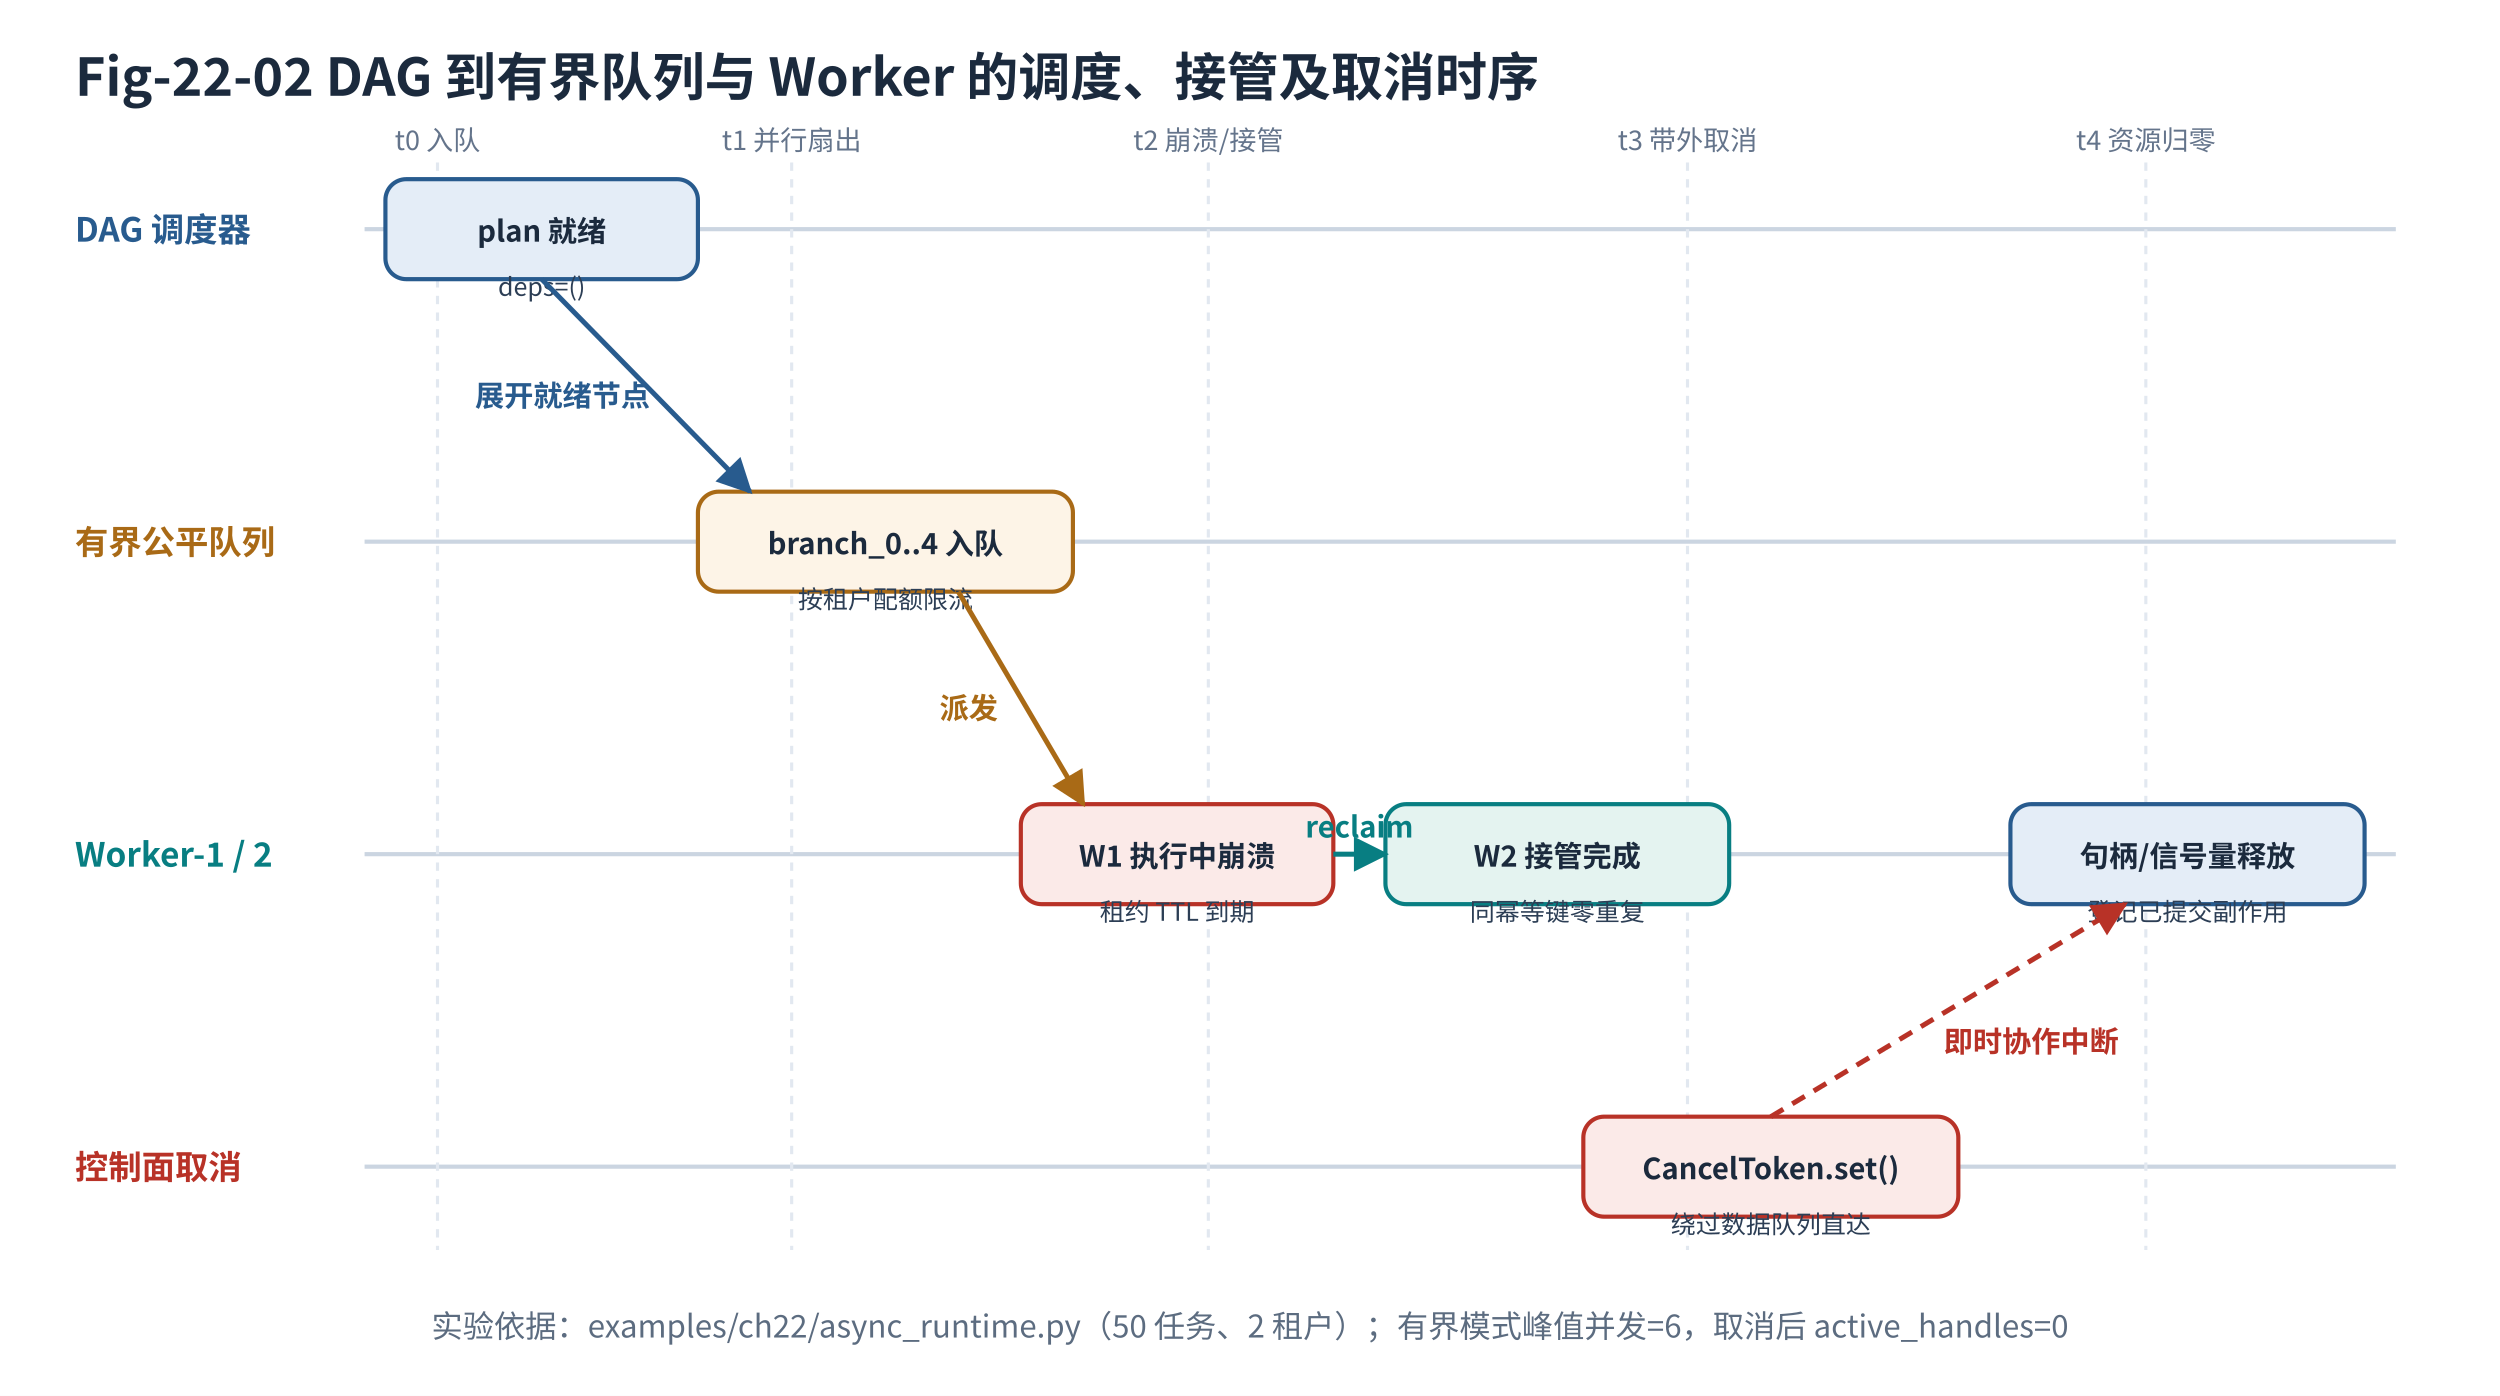
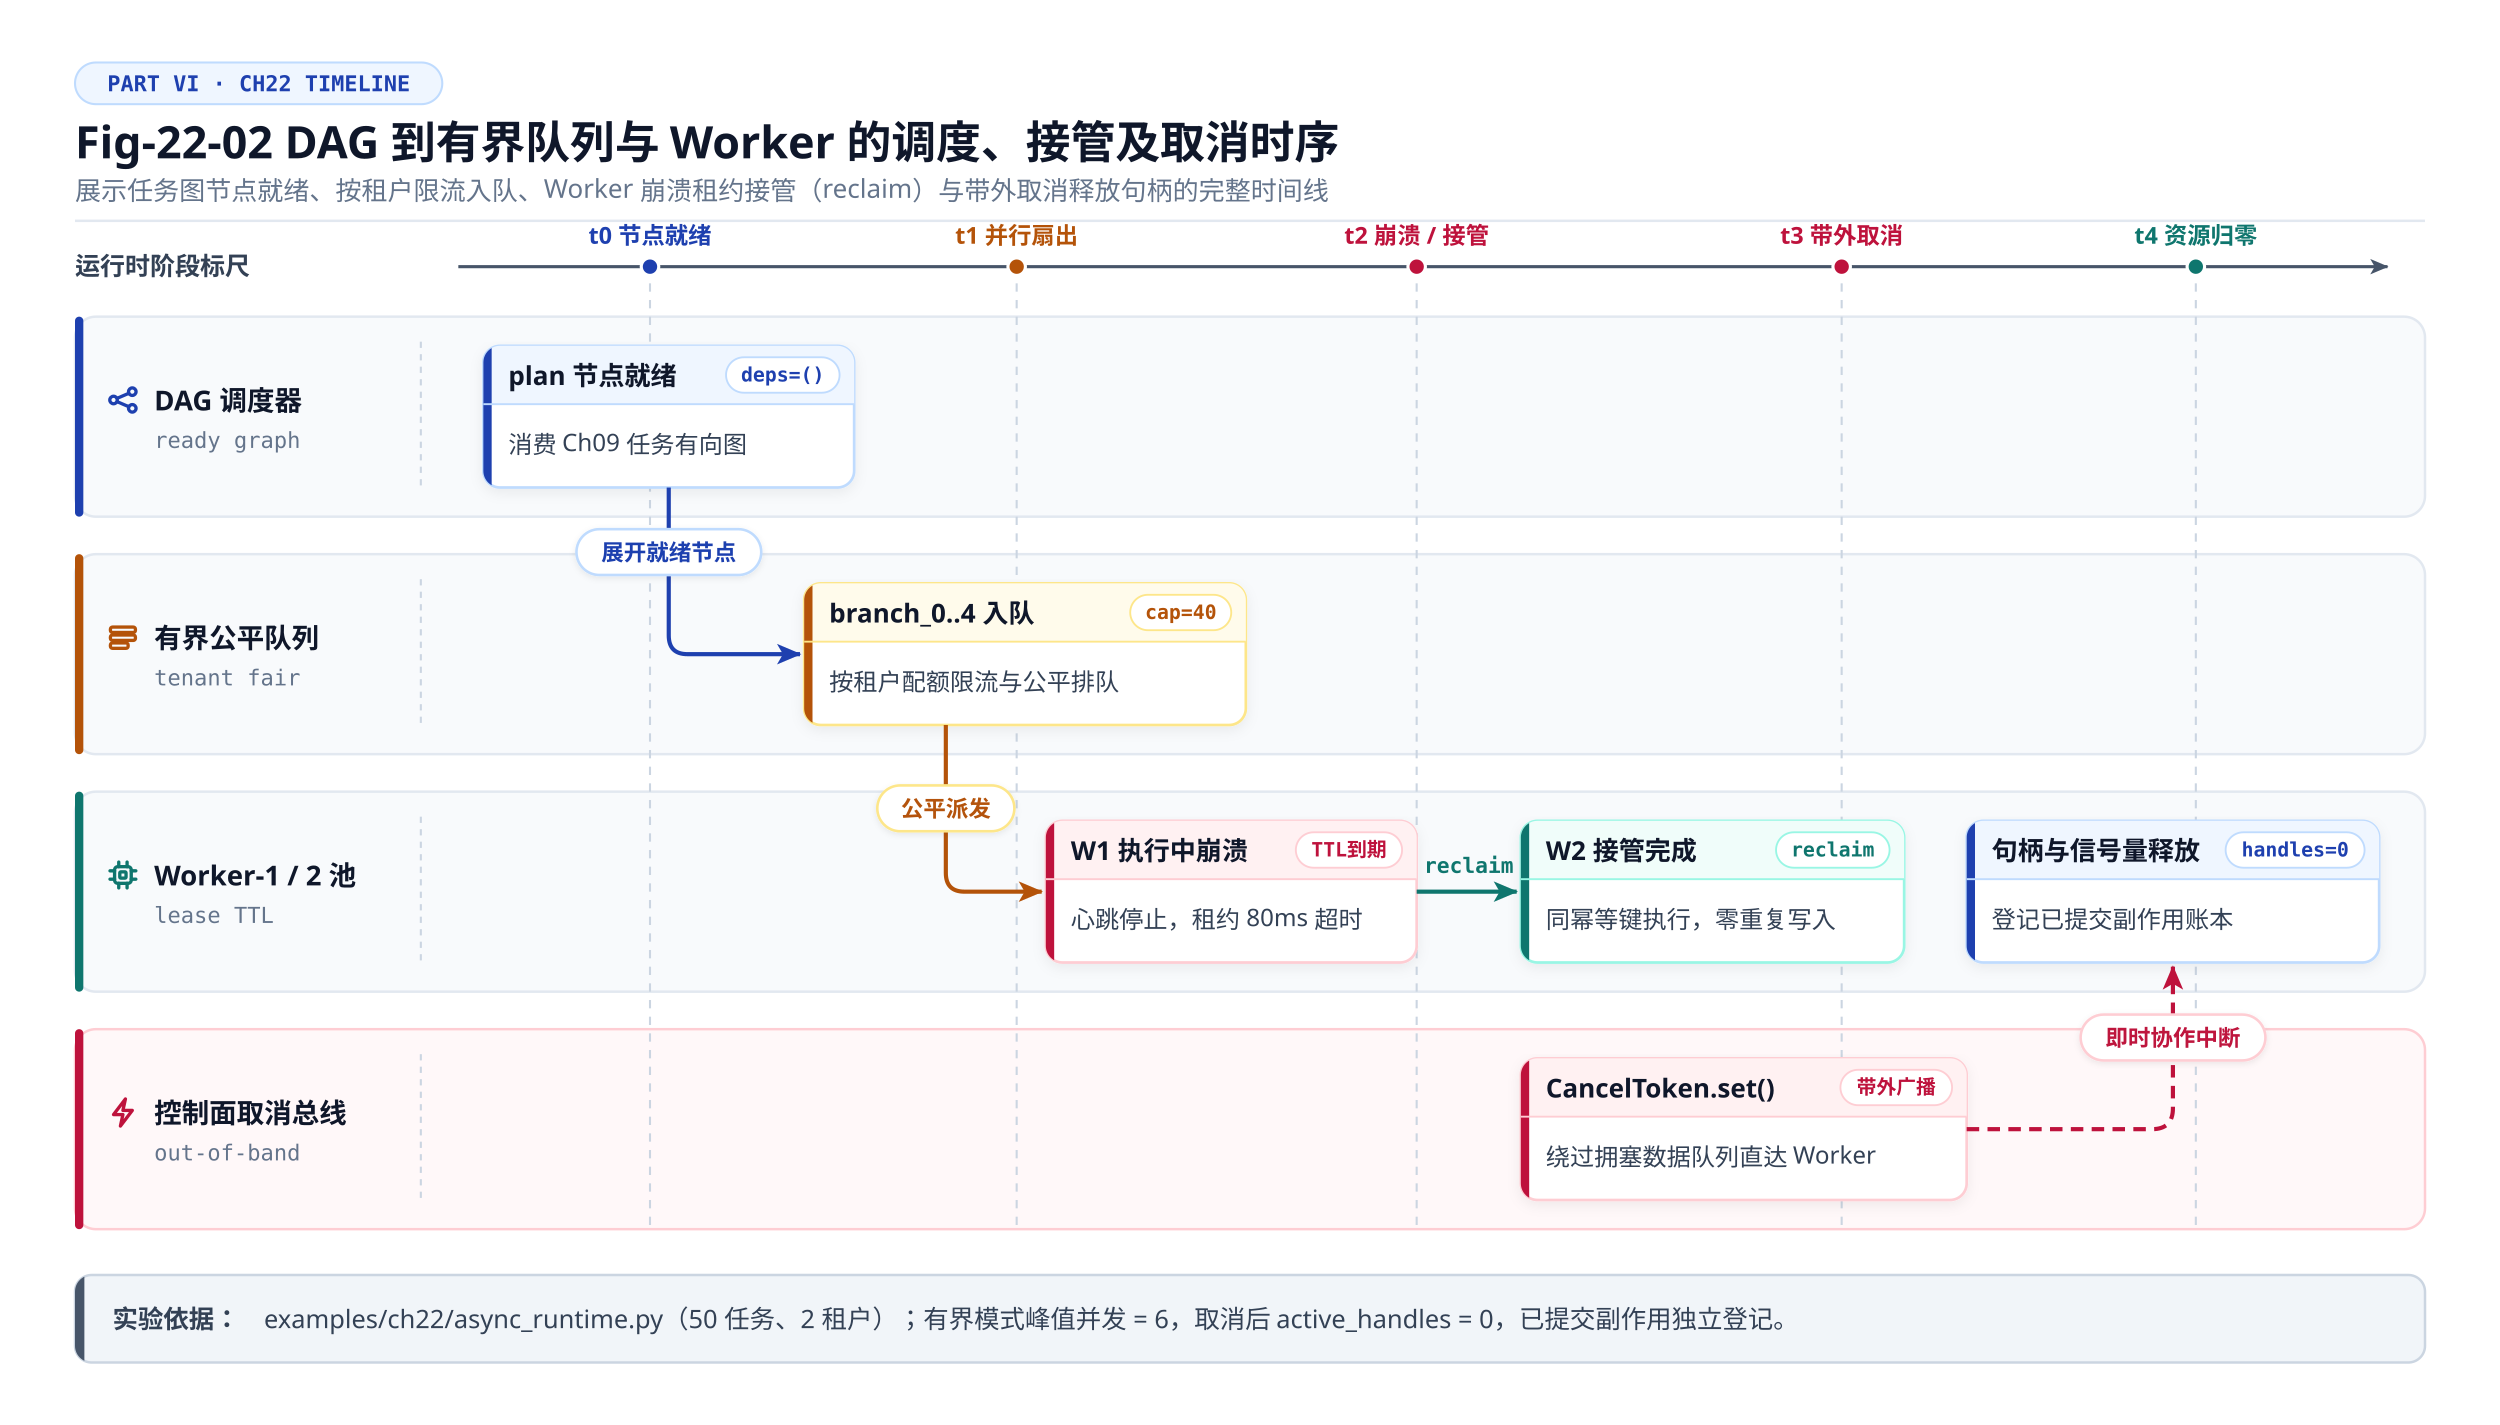
- <svg xmlns="http://www.w3.org/2000/svg" width="1200" height="670" viewBox="0 0 1200 670" role="img" aria-labelledby="title desc">
+ <svg xmlns="http://www.w3.org/2000/svg" width="1200" height="684" viewBox="0 0 1200 684" role="img" aria-labelledby="title desc">
  <defs>
-     <marker id="blue" viewBox="0 0 10 10" refX="9" refY="5" markerWidth="7" markerHeight="7" orient="auto">
-       <path d="M0 0 10 5 0 10Z" fill="#285b8e" />
-     </marker>
-     <marker id="teal" viewBox="0 0 10 10" refX="9" refY="5" markerWidth="7" markerHeight="7" orient="auto">
-       <path d="M0 0 10 5 0 10Z" fill="#087e82" />
-     </marker>
-     <marker id="amber" viewBox="0 0 10 10" refX="9" refY="5" markerWidth="7" markerHeight="7" orient="auto">
-       <path d="M0 0 10 5 0 10Z" fill="#a96a16" />
-     </marker>
-     <marker id="red" viewBox="0 0 10 10" refX="9" refY="5" markerWidth="7" markerHeight="7" orient="auto">
-       <path d="M0 0 10 5 0 10Z" fill="#b83227" />
-     </marker>
-     <marker id="gray" viewBox="0 0 10 10" refX="9" refY="5" markerWidth="7" markerHeight="7" orient="auto">
-       <path d="M0 0 10 5 0 10Z" fill="#5c6c80" />
+     <filter id="card-shadow" x="-6%" y="-6%" width="112%" height="118%">
+       <feDropShadow dx="0" dy="2" stdDeviation="3" flood-color="#0F172A" flood-opacity="0.065" />
+     </filter>
+     <filter id="pill-shadow" x="-10%" y="-20%" width="120%" height="140%">
+       <feDropShadow dx="0" dy="1" stdDeviation="1.5" flood-color="#0F172A" flood-opacity="0.08" />
+     </filter>
+     <marker id="arr-navy" viewBox="0 0 10 10" refX="8.5" refY="5" markerWidth="6.5" markerHeight="6.5" orient="auto-start-reverse">
+       <path d="M 0 1.2 L 9 5 L 0 8.8 L 2.2 5 Z" fill="#1E40AF" />
+     </marker>
+     <marker id="arr-teal" viewBox="0 0 10 10" refX="8.5" refY="5" markerWidth="6.5" markerHeight="6.5" orient="auto-start-reverse">
+       <path d="M 0 1.2 L 9 5 L 0 8.8 L 2.2 5 Z" fill="#0F766E" />
+     </marker>
+     <marker id="arr-amber" viewBox="0 0 10 10" refX="8.5" refY="5" markerWidth="6.5" markerHeight="6.5" orient="auto-start-reverse">
+       <path d="M 0 1.2 L 9 5 L 0 8.8 L 2.2 5 Z" fill="#B45309" />
+     </marker>
+     <marker id="arr-crimson" viewBox="0 0 10 10" refX="8.5" refY="5" markerWidth="6.5" markerHeight="6.5" orient="auto-start-reverse">
+       <path d="M 0 1.2 L 9 5 L 0 8.8 L 2.2 5 Z" fill="#BE123C" />
+     </marker>
+     <marker id="arr-slate" viewBox="0 0 10 10" refX="8.5" refY="5" markerWidth="6.5" markerHeight="6.5" orient="auto-start-reverse">
+       <path d="M 0 1.2 L 9 5 L 0 8.8 L 2.2 5 Z" fill="#475569" />
    </marker>
  </defs>
-   <rect width="1200" height="670" fill="#ffffff" />
-   <g font-family="Microsoft YaHei, Noto Sans CJK SC, SimHei, sans-serif" fill="#203047">
-     <text x="36" y="46" font-size="25" font-weight="700" fill="#1b2a3d">Fig-22-02 DAG 到有界队列与 Worker 的调度、接管及取消时序</text>
-     <text x="36" y="116" font-size="16" font-weight="700" fill="#285b8e">DAG 调度器</text>
-     <line x1="175" y1="110" x2="1150" y2="110" stroke="#cbd5e1" stroke-width="2" />
-     <text x="36" y="266" font-size="16" font-weight="700" fill="#a96a16">有界公平队列</text>
-     <line x1="175" y1="260" x2="1150" y2="260" stroke="#cbd5e1" stroke-width="2" />
-     <text x="36" y="416" font-size="16" font-weight="700" fill="#087e82">Worker-1 / 2</text>
-     <line x1="175" y1="410" x2="1150" y2="410" stroke="#cbd5e1" stroke-width="2" />
-     <text x="36" y="566" font-size="16" font-weight="700" fill="#b83227">控制面取消</text>
-     <line x1="175" y1="560" x2="1150" y2="560" stroke="#cbd5e1" stroke-width="2" />
-     <line x1="210" y1="78" x2="210" y2="600" stroke="#e2e8f0" stroke-width="1.5" stroke-dasharray="4 4" />
-     <text x="210" y="72" text-anchor="middle" font-size="13" fill="#64748b">t0 入队</text>
-     <line x1="380" y1="78" x2="380" y2="600" stroke="#e2e8f0" stroke-width="1.5" stroke-dasharray="4 4" />
-     <text x="380" y="72" text-anchor="middle" font-size="13" fill="#64748b">t1 并行扇出</text>
-     <line x1="580" y1="78" x2="580" y2="600" stroke="#e2e8f0" stroke-width="1.5" stroke-dasharray="4 4" />
-     <text x="580" y="72" text-anchor="middle" font-size="13" fill="#64748b">t2 崩溃/接管</text>
-     <line x1="810" y1="78" x2="810" y2="600" stroke="#e2e8f0" stroke-width="1.5" stroke-dasharray="4 4" />
-     <text x="810" y="72" text-anchor="middle" font-size="13" fill="#64748b">t3 带外取消</text>
-     <line x1="1030" y1="78" x2="1030" y2="600" stroke="#e2e8f0" stroke-width="1.5" stroke-dasharray="4 4" />
-     <text x="1030" y="72" text-anchor="middle" font-size="13" fill="#64748b">t4 资源归零</text>
-     <rect x="185" y="86" width="150" height="48" rx="10" fill="#e4edf7" stroke="#285b8e" stroke-width="2" />
-     <text x="260.0" y="116" text-anchor="middle" font-size="14" font-weight="700" fill="#1b2a3d">plan 就绪</text>
-     <text x="260.0" y="142" text-anchor="middle" font-size="12" fill="#2c3e55">deps=()</text>
-     <rect x="335" y="236" width="180" height="48" rx="10" fill="#fdf4e7" stroke="#a96a16" stroke-width="2" />
-     <text x="425.0" y="266" text-anchor="middle" font-size="14" font-weight="700" fill="#1b2a3d">branch_0..4 入队</text>
-     <text x="425.0" y="292" text-anchor="middle" font-size="12" fill="#2c3e55">按租户配额限流</text>
-     <rect x="490" y="386" width="150" height="48" rx="10" fill="#fbeae8" stroke="#b83227" stroke-width="2" />
-     <text x="565.0" y="416" text-anchor="middle" font-size="14" font-weight="700" fill="#1b2a3d">W1 执行中崩溃</text>
-     <text x="565.0" y="442" text-anchor="middle" font-size="12" fill="#2c3e55">租约 TTL 到期</text>
-     <rect x="665" y="386" width="165" height="48" rx="10" fill="#e4f3f0" stroke="#087e82" stroke-width="2" />
-     <text x="747.5" y="416" text-anchor="middle" font-size="14" font-weight="700" fill="#1b2a3d">W2 接管完成</text>
-     <text x="747.5" y="442" text-anchor="middle" font-size="12" fill="#2c3e55">同幂等键零重复</text>
-     <rect x="760" y="536" width="180" height="48" rx="10" fill="#fbeae8" stroke="#b83227" stroke-width="2" />
-     <text x="850.0" y="566" text-anchor="middle" font-size="14" font-weight="700" fill="#1b2a3d">CancelToken.set()</text>
-     <text x="850.0" y="592" text-anchor="middle" font-size="12" fill="#2c3e55">绕过数据队列直达</text>
-     <rect x="965" y="386" width="170" height="48" rx="10" fill="#e4edf7" stroke="#285b8e" stroke-width="2" />
-     <text x="1050.0" y="416" text-anchor="middle" font-size="14" font-weight="700" fill="#1b2a3d">句柄/信号量释放</text>
-     <text x="1050.0" y="442" text-anchor="middle" font-size="12" fill="#2c3e55">登记已提交副作用</text>
-     <line x1="260" y1="134" x2="360" y2="236" stroke="#285b8e" stroke-width="2.4" marker-end="url(#blue)" />
-     <text x="270" y="195" text-anchor="middle" font-size="14" font-weight="600" fill="#285b8e">展开就绪节点</text>
-     <line x1="460" y1="284" x2="520" y2="386" stroke="#a96a16" stroke-width="2.4" marker-end="url(#amber)" />
-     <text x="465" y="345" text-anchor="middle" font-size="14" font-weight="600" fill="#a96a16">派发</text>
-     <line x1="640" y1="410" x2="665" y2="410" stroke="#087e82" stroke-width="2.4" marker-end="url(#teal)" />
-     <text x="652.5" y="402.0" text-anchor="middle" font-size="14" font-weight="600" fill="#087e82">reclaim</text>
-     <line x1="850" y1="536" x2="1020" y2="434" stroke="#b83227" stroke-width="2.4" marker-end="url(#red)" stroke-dasharray="7 5" />
-     <text x="975" y="505" text-anchor="middle" font-size="14" font-weight="600" fill="#b83227">即时协作中断</text>
-     <text x="600" y="642" text-anchor="middle" font-size="15" fill="#5c6c80">实验依据：examples/ch22/async_runtime.py（50 任务、2 租户）；有界模式峰值并发=6，取消后 active_handles=0</text>
+   <g font-family="'Noto Sans SC', 'Microsoft YaHei UI', 'Microsoft YaHei', sans-serif">
+     <rect width="1200" height="684" fill="#FFFFFF" />
+     <rect x="36" y="30" width="176.3" height="20" rx="10" fill="#EFF6FF" stroke="#BFDBFE" stroke-width="1" />
+     <text x="124.2" y="43.8" text-anchor="middle" font-family="'Consolas', 'DejaVu Sans Mono', monospace" font-size="10.5" font-weight="700" fill="#1E40AF">PART VI · CH22 TIMELINE</text>
+     <text x="36" y="76" font-size="21.5" font-weight="700" fill="#0F172A">Fig-22-02 DAG 到有界队列与 Worker 的调度、接管及取消时序</text>
+     <text x="36" y="96" font-size="12.5" fill="#64748B">展示任务图节点就绪、按租户限流入队、Worker 崩溃租约接管（reclaim）与带外取消释放句柄的完整时间线</text>
+     <line x1="36" y1="106" x2="1164" y2="106" stroke="#E2E8F0" stroke-width="1.2" />
+     <text x="36" y="132" font-size="12" font-weight="700" fill="#334155">运行时阶段标尺</text>
+     <line x1="220" y1="128" x2="1146" y2="128" stroke="#475569" stroke-width="1.5" marker-end="url(#arr-slate)" />
+     <rect x="36" y="152" width="1128" height="96" rx="10" fill="#F8FAFC" stroke="#E2E8F0" stroke-width="1.2" />
+     <rect x="36" y="152" width="4" height="96" rx="2" fill="#1E40AF" />
+     <g transform="translate(51.0,184.0)">
+       <circle cx="3.5" cy="8" r="1.8" stroke="#1E40AF" stroke-width="1.6" stroke-linecap="round" stroke-linejoin="round" fill="none" />
+       <circle cx="12.5" cy="4" r="1.8" stroke="#1E40AF" stroke-width="1.6" stroke-linecap="round" stroke-linejoin="round" fill="none" />
+       <circle cx="12.5" cy="12" r="1.8" stroke="#1E40AF" stroke-width="1.6" stroke-linecap="round" stroke-linejoin="round" fill="none" />
+       <path d="M5.2 7.2 L10.8 4.8 M5.2 8.8 L10.8 11.2" stroke="#1E40AF" stroke-width="1.6" stroke-linecap="round" stroke-linejoin="round" fill="none" />
+     </g>
+     <text x="74" y="197.0" font-size="13.2" font-weight="700" fill="#0F172A">DAG 调度器</text>
+     <text x="74" y="215.0" font-family="'Consolas', 'DejaVu Sans Mono', monospace" font-size="10.6" fill="#64748B">ready graph</text>
+     <line x1="202" y1="164" x2="202" y2="236" stroke="#CBD5E1" stroke-width="1" stroke-dasharray="3 3" />
+     <rect x="36" y="266" width="1128" height="96" rx="10" fill="#F8FAFC" stroke="#E2E8F0" stroke-width="1.2" />
+     <rect x="36" y="266" width="4" height="96" rx="2" fill="#B45309" />
+     <g transform="translate(51.0,298.0)">
+       <rect x="2" y="3" width="12" height="2.6" rx="1" stroke="#B45309" stroke-width="1.6" stroke-linecap="round" stroke-linejoin="round" fill="none" />
+       <rect x="2" y="6.8" width="12" height="2.6" rx="1" stroke="#B45309" stroke-width="1.6" stroke-linecap="round" stroke-linejoin="round" fill="none" />
+       <rect x="2" y="10.6" width="8.5" height="2.6" rx="1" stroke="#B45309" stroke-width="1.6" stroke-linecap="round" stroke-linejoin="round" fill="none" />
+     </g>
+     <text x="74" y="311.0" font-size="13.2" font-weight="700" fill="#0F172A">有界公平队列</text>
+     <text x="74" y="329.0" font-family="'Consolas', 'DejaVu Sans Mono', monospace" font-size="10.6" fill="#64748B">tenant fair</text>
+     <line x1="202" y1="278" x2="202" y2="350" stroke="#CBD5E1" stroke-width="1" stroke-dasharray="3 3" />
+     <rect x="36" y="380" width="1128" height="96" rx="10" fill="#F8FAFC" stroke="#E2E8F0" stroke-width="1.2" />
+     <rect x="36" y="380" width="4" height="96" rx="2" fill="#0F766E" />
+     <g transform="translate(51.0,412.0)">
+       <rect x="4" y="4" width="8" height="8" rx="1.5" stroke="#0F766E" stroke-width="1.6" stroke-linecap="round" stroke-linejoin="round" fill="none" />
+       <rect x="6.5" y="6.5" width="3" height="3" rx="0.5" stroke="#0F766E" stroke-width="1.6" stroke-linecap="round" stroke-linejoin="round" fill="none" />
+       <path d="M6 1.8 V4 M10 1.8 V4 M6 12 V14.2 M10 12 V14.2 M1.8 6 H4 M1.8 10 H4 M12 6 H14.2 M12 10 H14.2" stroke="#0F766E" stroke-width="1.6" stroke-linecap="round" stroke-linejoin="round" fill="none" />
+     </g>
+     <text x="74" y="425.0" font-size="13.2" font-weight="700" fill="#0F172A">Worker-1 / 2 池</text>
+     <text x="74" y="443.0" font-family="'Consolas', 'DejaVu Sans Mono', monospace" font-size="10.6" fill="#64748B">lease TTL</text>
+     <line x1="202" y1="392" x2="202" y2="464" stroke="#CBD5E1" stroke-width="1" stroke-dasharray="3 3" />
+     <rect x="36" y="494" width="1128" height="96" rx="10" fill="#FFF8F9" stroke="#FECDD3" stroke-width="1.2" />
+     <rect x="36" y="494" width="4" height="96" rx="2" fill="#BE123C" />
+     <g transform="translate(51.0,526.0)">
+       <path d="M9.2 1.5 L3.5 9 H8 L6.8 14.5 L12.5 7 H8 Z" stroke="#BE123C" stroke-width="1.6" stroke-linecap="round" stroke-linejoin="round" fill="none" />
+     </g>
+     <text x="74" y="539.0" font-size="13.2" font-weight="700" fill="#0F172A">控制面取消总线</text>
+     <text x="74" y="557.0" font-family="'Consolas', 'DejaVu Sans Mono', monospace" font-size="10.6" fill="#64748B">out-of-band</text>
+     <line x1="202" y1="506" x2="202" y2="578" stroke="#CBD5E1" stroke-width="1" stroke-dasharray="3 3" />
+     <line x1="312" y1="128" x2="312" y2="590" stroke="#CBD5E1" stroke-width="1" stroke-dasharray="4 4" />
+     <circle cx="312" cy="128" r="4.2" fill="#1E40AF" stroke="#FFFFFF" stroke-width="1.5" />
+     <text x="312" y="117" text-anchor="middle" font-size="11.2" font-weight="700" fill="#1E40AF">t0 节点就绪</text>
+     <line x1="488" y1="128" x2="488" y2="590" stroke="#CBD5E1" stroke-width="1" stroke-dasharray="4 4" />
+     <circle cx="488" cy="128" r="4.2" fill="#B45309" stroke="#FFFFFF" stroke-width="1.5" />
+     <text x="488" y="117" text-anchor="middle" font-size="11.2" font-weight="700" fill="#B45309">t1 并行扇出</text>
+     <line x1="680" y1="128" x2="680" y2="590" stroke="#CBD5E1" stroke-width="1" stroke-dasharray="4 4" />
+     <circle cx="680" cy="128" r="4.2" fill="#BE123C" stroke="#FFFFFF" stroke-width="1.5" />
+     <text x="680" y="117" text-anchor="middle" font-size="11.2" font-weight="700" fill="#BE123C">t2 崩溃 / 接管</text>
+     <line x1="884" y1="128" x2="884" y2="590" stroke="#CBD5E1" stroke-width="1" stroke-dasharray="4 4" />
+     <circle cx="884" cy="128" r="4.2" fill="#BE123C" stroke="#FFFFFF" stroke-width="1.5" />
+     <text x="884" y="117" text-anchor="middle" font-size="11.2" font-weight="700" fill="#BE123C">t3 带外取消</text>
+     <line x1="1054" y1="128" x2="1054" y2="590" stroke="#CBD5E1" stroke-width="1" stroke-dasharray="4 4" />
+     <circle cx="1054" cy="128" r="4.2" fill="#0F766E" stroke="#FFFFFF" stroke-width="1.5" />
+     <text x="1054" y="117" text-anchor="middle" font-size="11.2" font-weight="700" fill="#0F766E">t4 资源归零</text>
+     <g data-card-group="plan">
+       <clipPath id="clip-2202-plan">
+         <rect x="232.0" y="166.0" width="178.0" height="68.0" rx="8" />
+       </clipPath>
+       <rect data-card="plan" x="232.0" y="166.0" width="178.0" height="68.0" rx="8" fill="#FFFFFF" stroke="#BFDBFE" stroke-width="1.3" filter="url(#card-shadow)" />
+       <g clip-path="url(#clip-2202-plan)">
+         <rect x="232.0" y="166.0" width="178.0" height="28" fill="#EFF6FF" />
+         <rect x="232.0" y="166.0" width="4" height="68.0" fill="#1E40AF" />
+         <line x1="232.0" y1="194.0" x2="410.0" y2="194.0" stroke="#BFDBFE" stroke-width="0.9" />
+       </g>
+       <text data-in="plan" x="244.0" y="184.8" font-size="12.5" font-weight="700" fill="#0F172A">plan 节点就绪</text>
+       <rect x="348.5" y="171.5" width="54.5" height="17" rx="8.5" fill="#FFFFFF" stroke="#BFDBFE" stroke-width="0.9" />
+       <text data-in="plan" x="375.7" y="183.1" text-anchor="middle" font-family="'Consolas', 'DejaVu Sans Mono', monospace" font-size="9.5" font-weight="700" fill="#1E40AF">deps=()</text>
+       <text data-in="plan" x="244.0" y="217.5" font-size="11.6" fill="#334155">消费 Ch09 任务有向图</text>
+     </g>
+     <g data-card-group="q">
+       <clipPath id="clip-2202-q">
+         <rect x="386.0" y="280.0" width="212.0" height="68.0" rx="8" />
+       </clipPath>
+       <rect data-card="q" x="386.0" y="280.0" width="212.0" height="68.0" rx="8" fill="#FFFFFF" stroke="#FDE68A" stroke-width="1.3" filter="url(#card-shadow)" />
+       <g clip-path="url(#clip-2202-q)">
+         <rect x="386.0" y="280.0" width="212.0" height="28" fill="#FFFBEB" />
+         <rect x="386.0" y="280.0" width="4" height="68.0" fill="#B45309" />
+         <line x1="386.0" y1="308.0" x2="598.0" y2="308.0" stroke="#FDE68A" stroke-width="0.9" />
+       </g>
+       <text data-in="q" x="398.0" y="298.8" font-size="12.5" font-weight="700" fill="#0F172A">branch_0..4 入队</text>
+       <rect x="542.5" y="285.5" width="48.5" height="17" rx="8.5" fill="#FFFFFF" stroke="#FDE68A" stroke-width="0.9" />
+       <text data-in="q" x="566.8" y="297.1" text-anchor="middle" font-family="'Consolas', 'DejaVu Sans Mono', monospace" font-size="9.5" font-weight="700" fill="#B45309">cap=40</text>
+       <text data-in="q" x="398.0" y="331.5" font-size="11.6" fill="#334155">按租户配额限流与公平排队</text>
+     </g>
+     <g data-card-group="w1">
+       <clipPath id="clip-2202-w1">
+         <rect x="502.0" y="394.0" width="178.0" height="68.0" rx="8" />
+       </clipPath>
+       <rect data-card="w1" x="502.0" y="394.0" width="178.0" height="68.0" rx="8" fill="#FFFFFF" stroke="#FECDD3" stroke-width="1.3" filter="url(#card-shadow)" />
+       <g clip-path="url(#clip-2202-w1)">
+         <rect x="502.0" y="394.0" width="178.0" height="28" fill="#FFF1F2" />
+         <rect x="502.0" y="394.0" width="4" height="68.0" fill="#BE123C" />
+         <line x1="502.0" y1="422.0" x2="680.0" y2="422.0" stroke="#FECDD3" stroke-width="0.9" />
+       </g>
+       <text data-in="w1" x="514.0" y="412.8" font-size="12.5" font-weight="700" fill="#0F172A">W1 执行中崩溃</text>
+       <rect x="622.0" y="399.5" width="51.0" height="17" rx="8.5" fill="#FFFFFF" stroke="#FECDD3" stroke-width="0.9" />
+       <text data-in="w1" x="647.5" y="411.1" text-anchor="middle" font-family="'Consolas', 'DejaVu Sans Mono', monospace" font-size="9.5" font-weight="700" fill="#BE123C">TTL到期</text>
+       <text data-in="w1" x="514.0" y="445.5" font-size="11.6" fill="#334155">心跳停止，租约 80ms 超时</text>
+     </g>
+     <g data-card-group="w2">
+       <clipPath id="clip-2202-w2">
+         <rect x="730.0" y="394.0" width="184.0" height="68.0" rx="8" />
+       </clipPath>
+       <rect data-card="w2" x="730.0" y="394.0" width="184.0" height="68.0" rx="8" fill="#FFFFFF" stroke="#99F6E4" stroke-width="1.3" filter="url(#card-shadow)" />
+       <g clip-path="url(#clip-2202-w2)">
+         <rect x="730.0" y="394.0" width="184.0" height="28" fill="#F0FDFA" />
+         <rect x="730.0" y="394.0" width="4" height="68.0" fill="#0F766E" />
+         <line x1="730.0" y1="422.0" x2="914.0" y2="422.0" stroke="#99F6E4" stroke-width="0.9" />
+       </g>
+       <text data-in="w2" x="742.0" y="412.8" font-size="12.5" font-weight="700" fill="#0F172A">W2 接管完成</text>
+       <rect x="852.5" y="399.5" width="54.5" height="17" rx="8.5" fill="#FFFFFF" stroke="#99F6E4" stroke-width="0.9" />
+       <text data-in="w2" x="879.7" y="411.1" text-anchor="middle" font-family="'Consolas', 'DejaVu Sans Mono', monospace" font-size="9.5" font-weight="700" fill="#0F766E">reclaim</text>
+       <text data-in="w2" x="742.0" y="445.5" font-size="11.6" fill="#334155">同幂等键执行，零重复写入</text>
+     </g>
+     <g data-card-group="ct">
+       <clipPath id="clip-2202-ct">
+         <rect x="730.0" y="508.0" width="214.0" height="68.0" rx="8" />
+       </clipPath>
+       <rect data-card="ct" x="730.0" y="508.0" width="214.0" height="68.0" rx="8" fill="#FFFFFF" stroke="#FECDD3" stroke-width="1.3" filter="url(#card-shadow)" />
+       <g clip-path="url(#clip-2202-ct)">
+         <rect x="730.0" y="508.0" width="214.0" height="28" fill="#FFF1F2" />
+         <rect x="730.0" y="508.0" width="4" height="68.0" fill="#BE123C" />
+         <line x1="730.0" y1="536.0" x2="944.0" y2="536.0" stroke="#FECDD3" stroke-width="0.9" />
+       </g>
+       <text data-in="ct" x="742.0" y="526.8" font-size="12.5" font-weight="700" fill="#0F172A">CancelToken.set()</text>
+       <rect x="883.4" y="513.5" width="53.6" height="17" rx="8.5" fill="#FFFFFF" stroke="#FECDD3" stroke-width="0.9" />
+       <text data-in="ct" x="910.2" y="525.1" text-anchor="middle" font-family="'Consolas', 'DejaVu Sans Mono', monospace" font-size="9.5" font-weight="700" fill="#BE123C">带外广播</text>
+       <text data-in="ct" x="742.0" y="559.5" font-size="11.6" fill="#334155">绕过拥塞数据队列直达 Worker</text>
+     </g>
+     <g data-card-group="rel">
+       <clipPath id="clip-2202-rel">
+         <rect x="944.0" y="394.0" width="198.0" height="68.0" rx="8" />
+       </clipPath>
+       <rect data-card="rel" x="944.0" y="394.0" width="198.0" height="68.0" rx="8" fill="#FFFFFF" stroke="#BFDBFE" stroke-width="1.3" filter="url(#card-shadow)" />
+       <g clip-path="url(#clip-2202-rel)">
+         <rect x="944.0" y="394.0" width="198.0" height="28" fill="#EFF6FF" />
+         <rect x="944.0" y="394.0" width="4" height="68.0" fill="#1E40AF" />
+         <line x1="944.0" y1="422.0" x2="1142.0" y2="422.0" stroke="#BFDBFE" stroke-width="0.9" />
+       </g>
+       <text data-in="rel" x="956.0" y="412.8" font-size="12.5" font-weight="700" fill="#0F172A">句柄与信号量释放</text>
+       <rect x="1068.3" y="399.5" width="66.7" height="17" rx="8.5" fill="#FFFFFF" stroke="#BFDBFE" stroke-width="0.9" />
+       <text data-in="rel" x="1101.7" y="411.1" text-anchor="middle" font-family="'Consolas', 'DejaVu Sans Mono', monospace" font-size="9.5" font-weight="700" fill="#1E40AF">handles=0</text>
+       <text data-in="rel" x="956.0" y="445.5" font-size="11.6" fill="#334155">登记已提交副作用账本</text>
+     </g>
+     <path d="M 321.0 234.0 L 321.0 305.0 Q 321.0 314.0 330.0 314.0 L 384.0 314.0" fill="none" stroke="#1E40AF" stroke-width="2" marker-end="url(#arr-navy)" />
+     <g data-pill="true" filter="url(#pill-shadow)">
+       <rect x="276.7" y="254.0" width="88.7" height="22.0" rx="11" fill="#FFFFFF" stroke="#BFDBFE" stroke-width="1.25" />
+       <text x="321.0" y="269.0" text-anchor="middle" font-size="10.8" font-weight="600" fill="#1E40AF">展开就绪节点</text>
+     </g>
+     <path d="M 454.0 348.0 L 454.0 419.0 Q 454.0 428.0 463.0 428.0 L 500.0 428.0" fill="none" stroke="#B45309" stroke-width="2" marker-end="url(#arr-amber)" />
+     <g data-pill="true" filter="url(#pill-shadow)">
+       <rect x="421.1" y="377.0" width="65.8" height="22.0" rx="11" fill="#FFFFFF" stroke="#FDE68A" stroke-width="1.25" />
+       <text x="454.0" y="392.0" text-anchor="middle" font-size="10.8" font-weight="600" fill="#B45309">公平派发</text>
+     </g>
+     <line x1="680" y1="428.0" x2="728" y2="428.0" stroke="#0F766E" stroke-width="2" marker-end="url(#arr-teal)" />
+     <text x="705.0" y="419.0" text-anchor="middle" font-family="'Consolas', 'DejaVu Sans Mono', monospace" font-size="10.2" font-weight="700" fill="#0F766E">reclaim</text>
+     <path d="M 944.0 542.0 L 1033.0 542.0 Q 1043.0 542.0 1043.0 532.0 L 1043.0 464.0" fill="none" stroke="#BE123C" stroke-width="2" stroke-dasharray="6 4" marker-end="url(#arr-crimson)" />
+     <g data-pill="true" filter="url(#pill-shadow)">
+       <rect x="998.7" y="487.0" width="88.7" height="22.0" rx="11" fill="#FFFFFF" stroke="#FECDD3" stroke-width="1.25" />
+       <text x="1043.0" y="502.0" text-anchor="middle" font-size="10.8" font-weight="600" fill="#BE123C">即时协作中断</text>
+     </g>
+     <g data-footer="true">
+       <clipPath id="clip-ft-612">
+         <rect x="36" y="612.0" width="1128" height="42.0" rx="8" />
+       </clipPath>
+       <rect x="36" y="612.0" width="1128" height="42.0" rx="8" fill="#F1F5F9" stroke="#CBD5E1" stroke-width="1.2" />
+       <g clip-path="url(#clip-ft-612)">
+         <rect x="36" y="612.0" width="4.5" height="42.0" fill="#475569" />
+       </g>
+       <text x="54" y="637.5" font-size="12.2" font-weight="700" fill="#334155">实验依据：</text>
+       <text x="126.7" y="637.5" font-size="12.2" fill="#334155">examples/ch22/async_runtime.py（50 任务、2 租户）；有界模式峰值并发 = 6，取消后 active_handles = 0，已提交副作用独立登记。</text>
+     </g>
  </g>
</svg>
